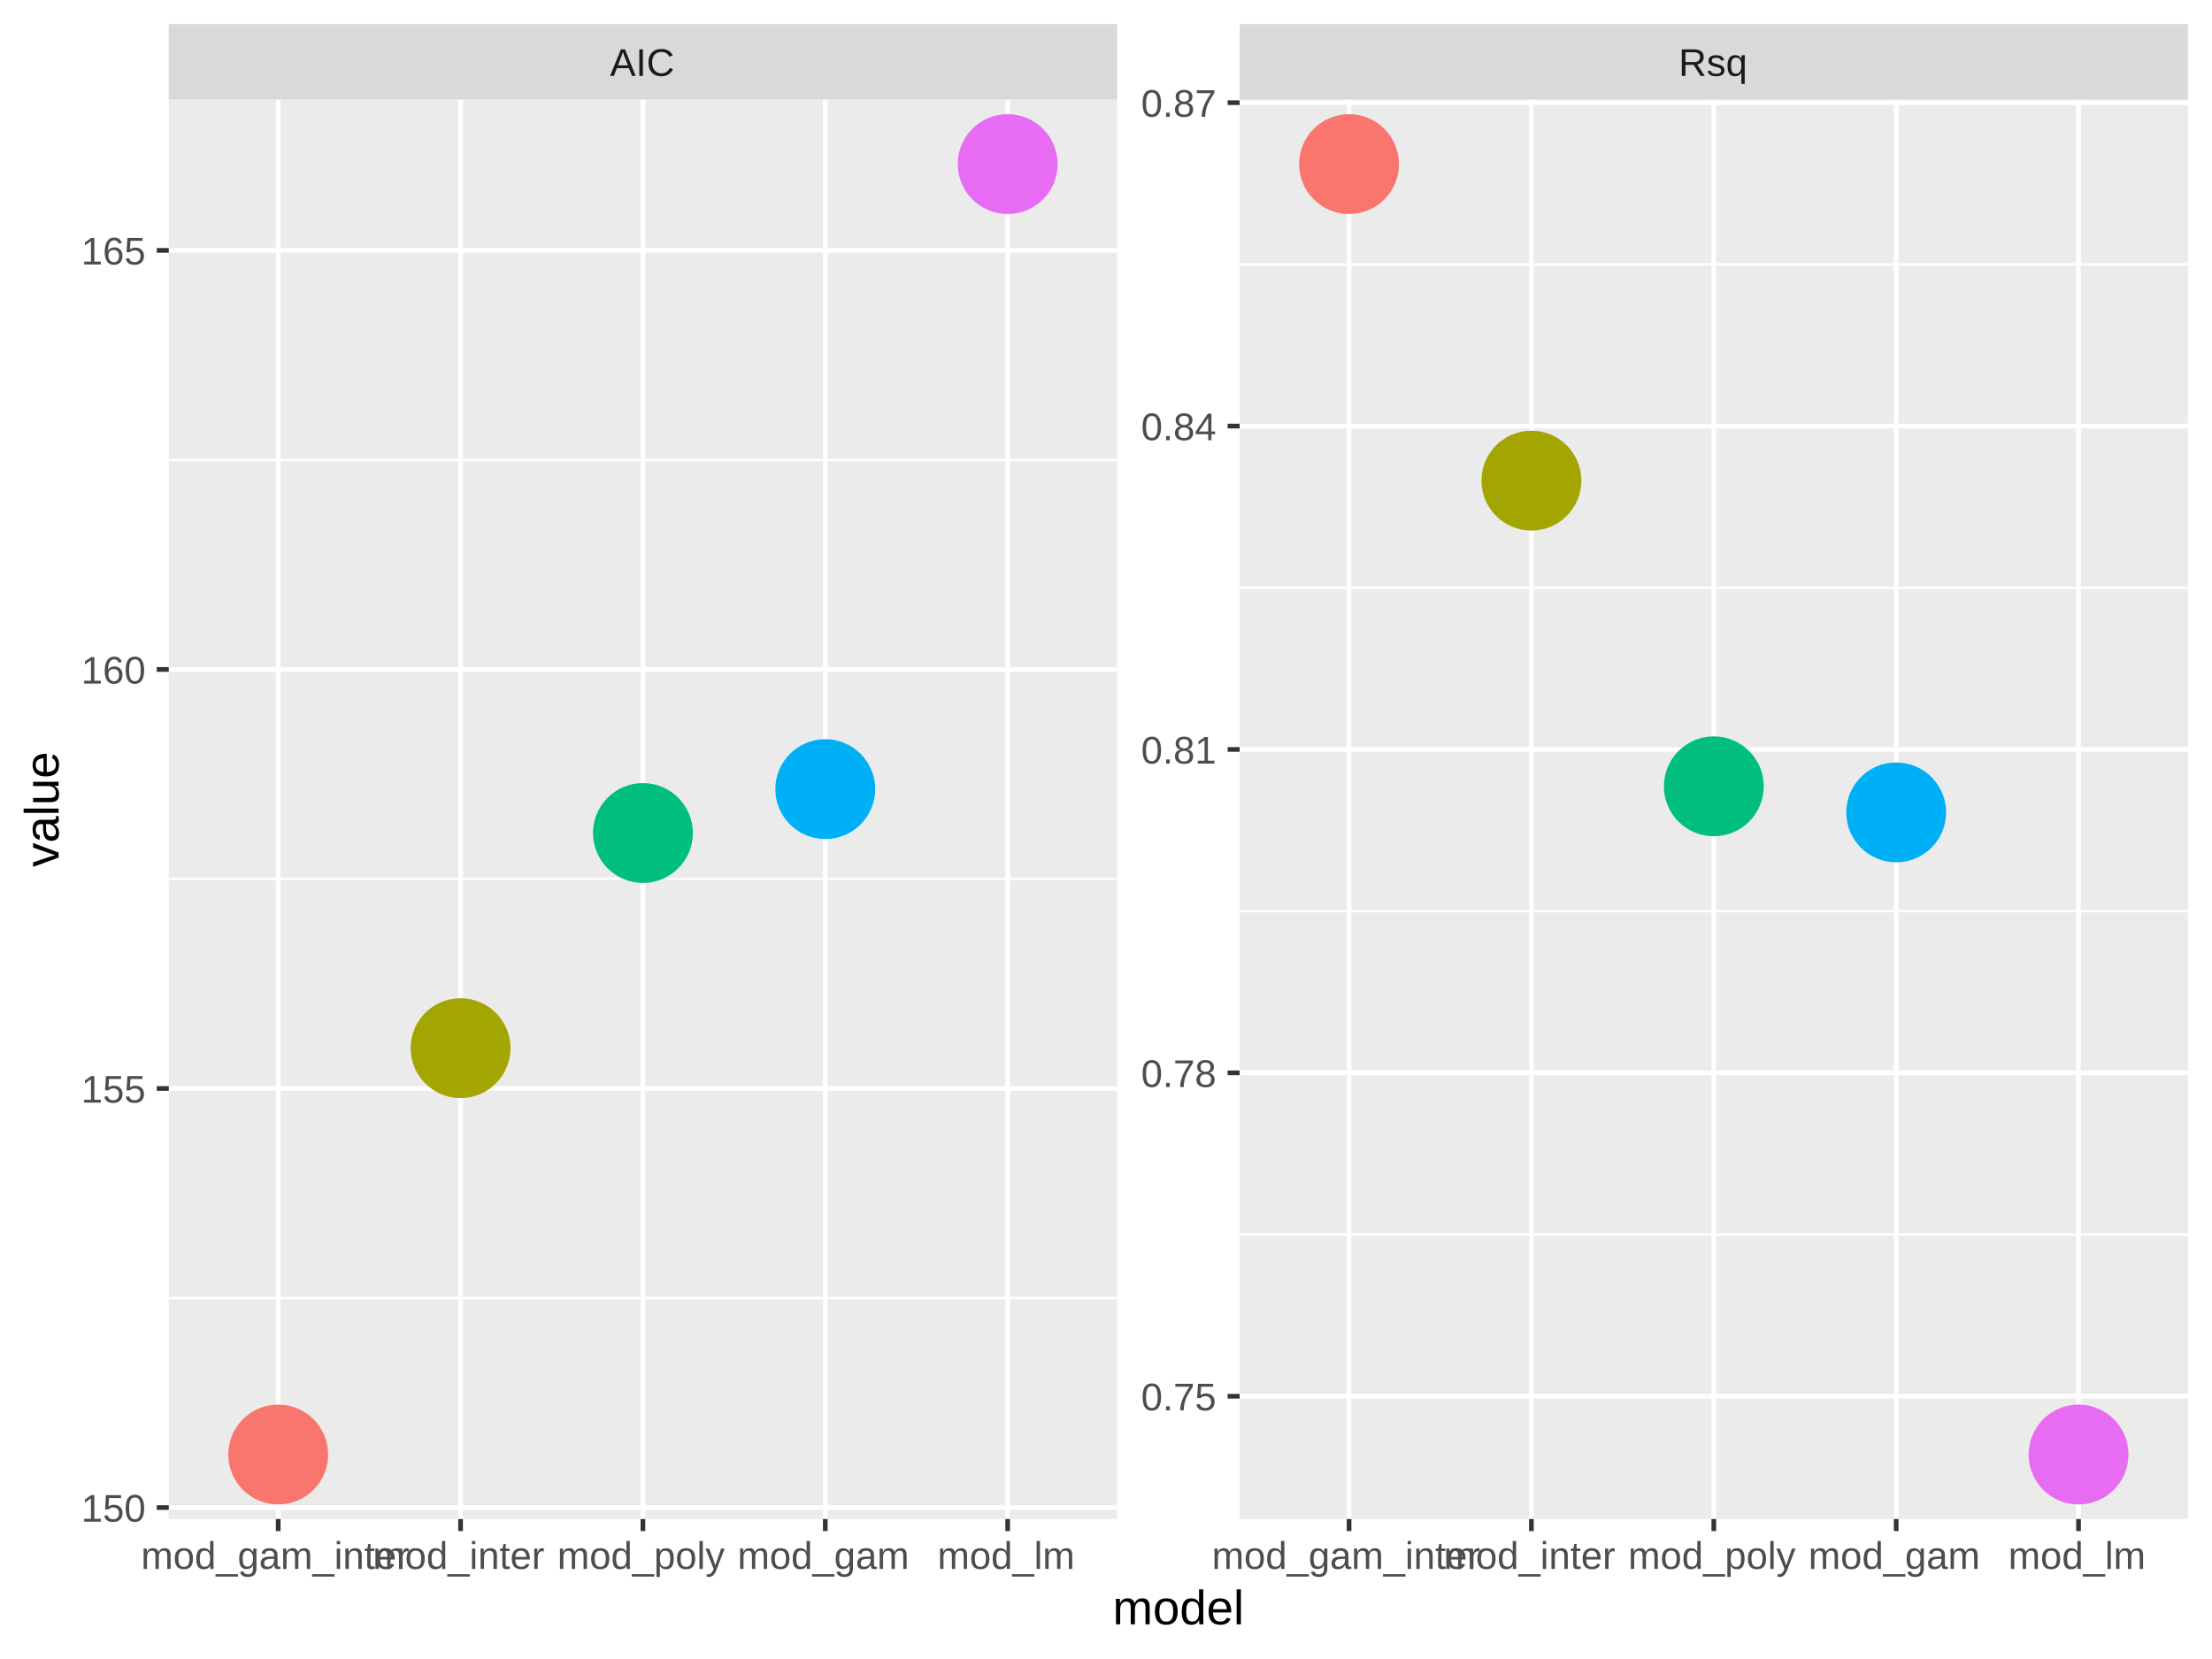
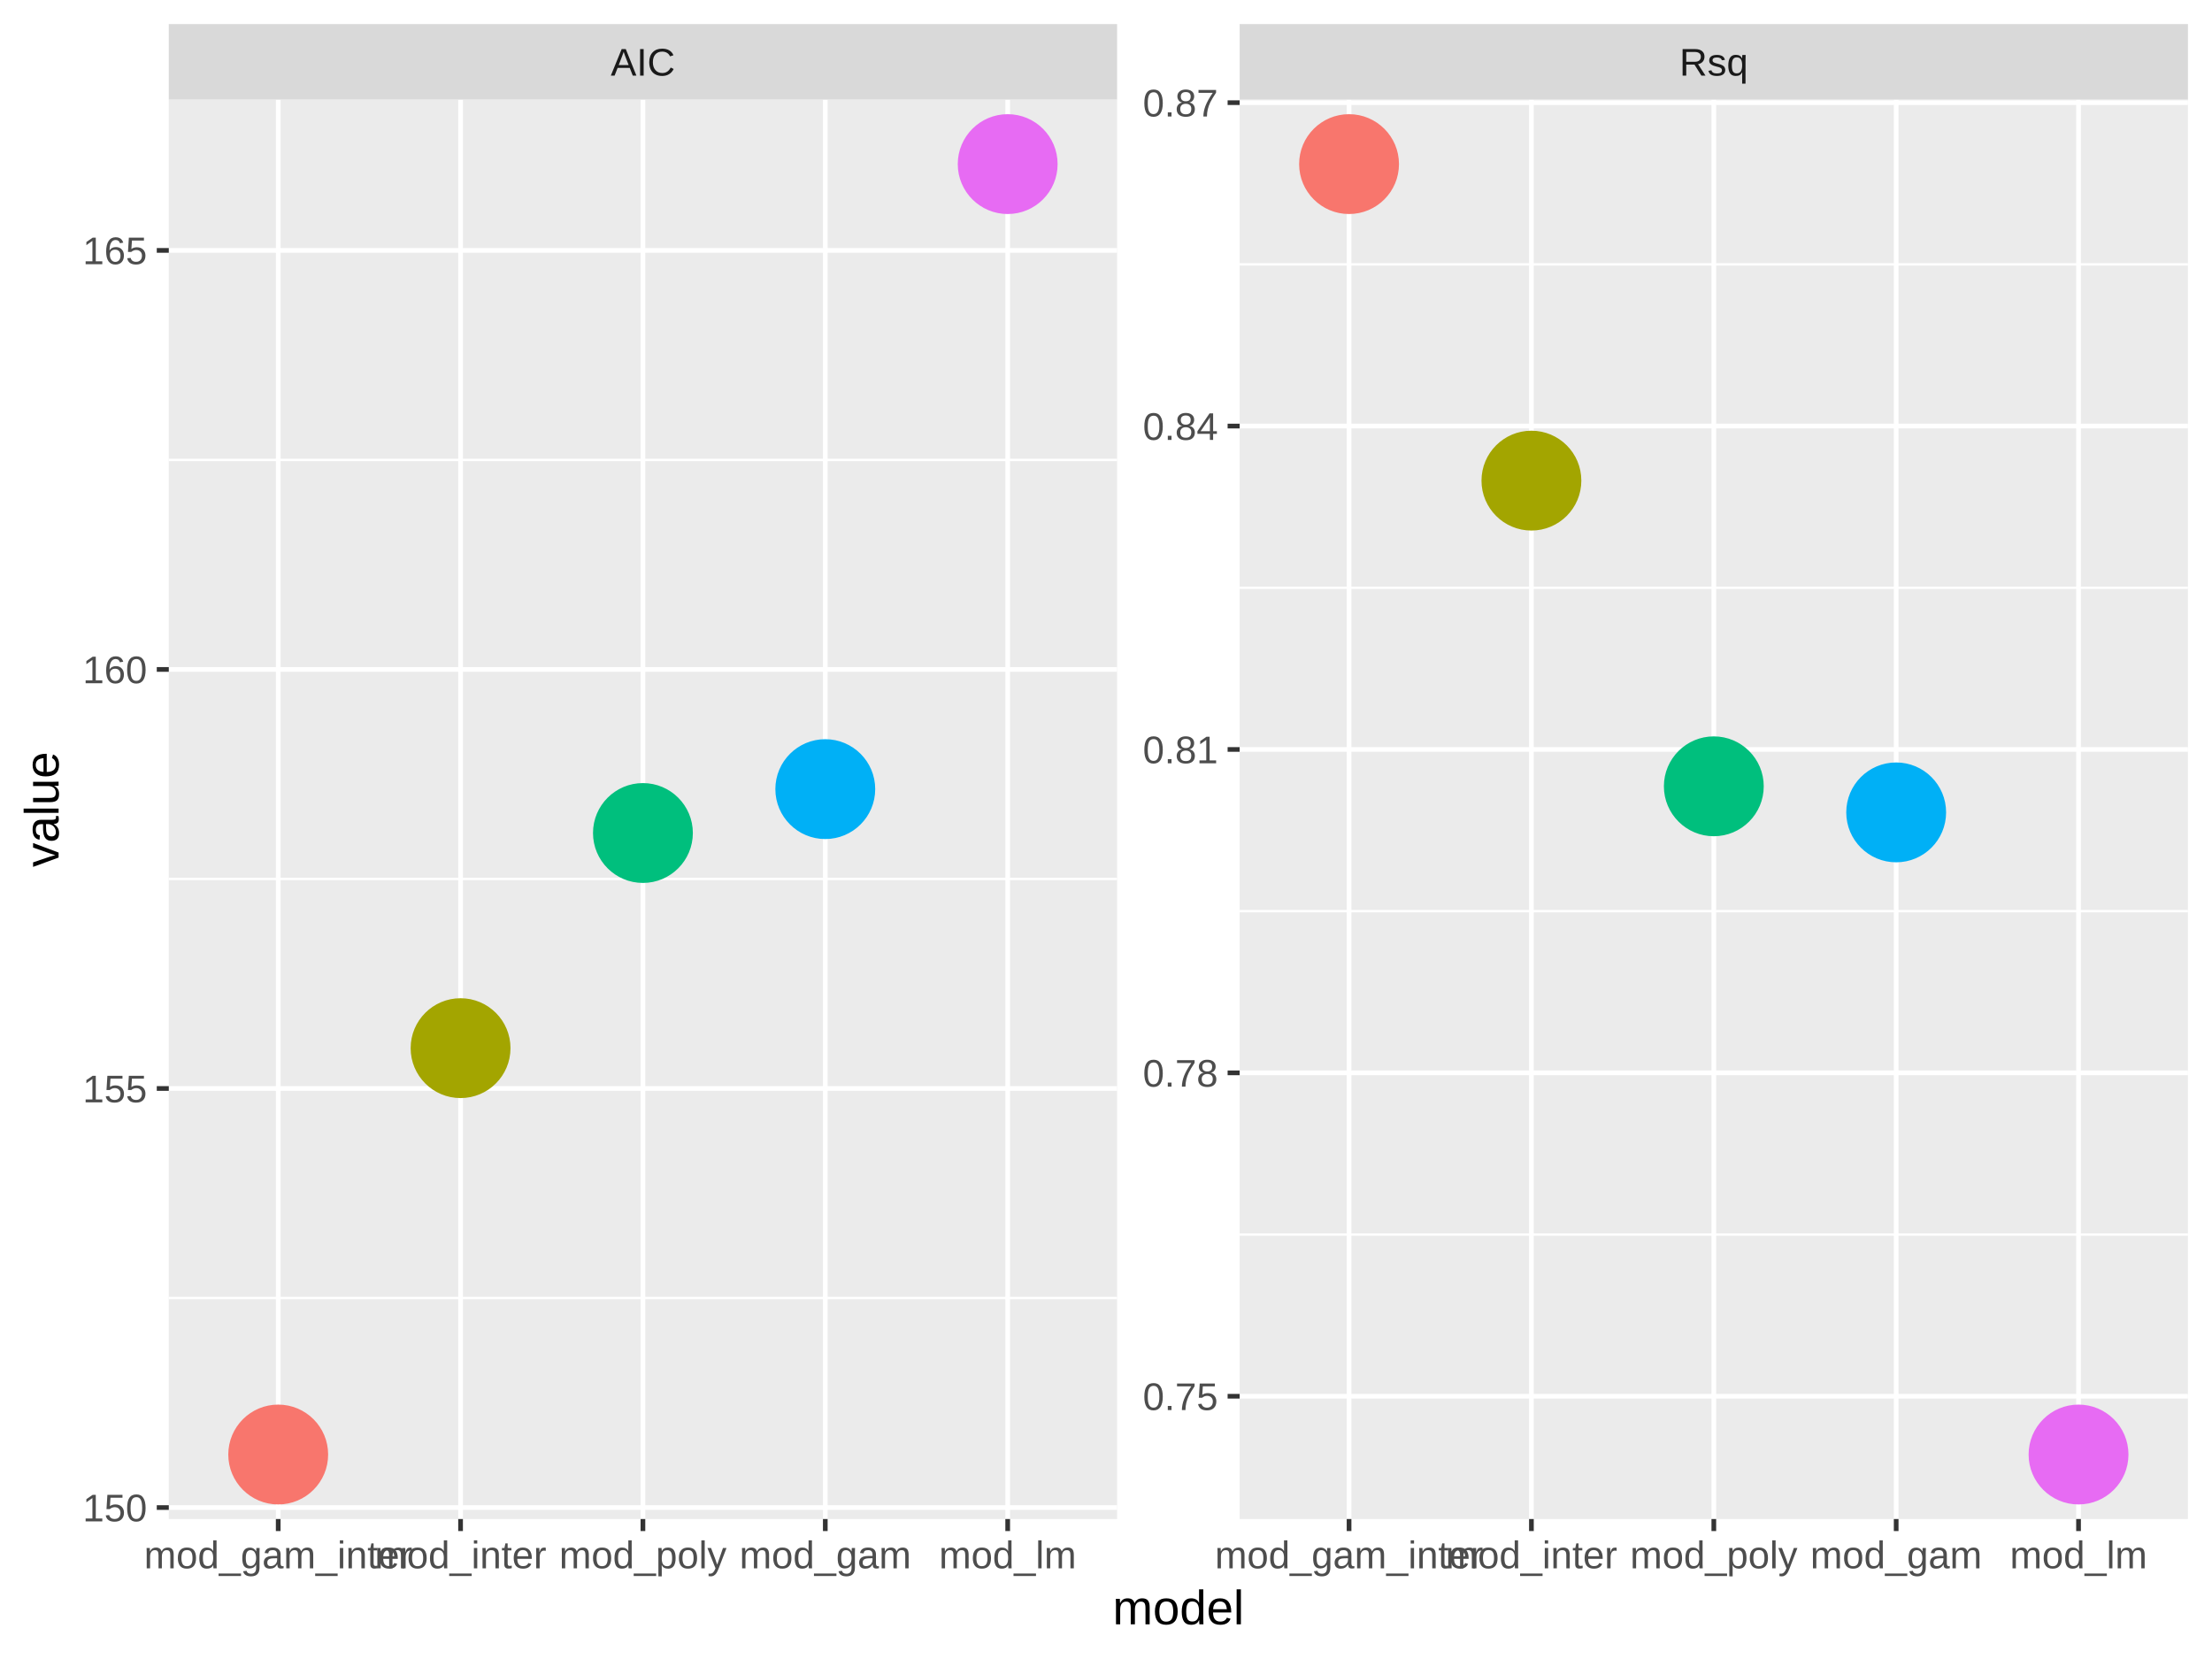
<svg xmlns="http://www.w3.org/2000/svg" viewBox="0 0 504.00 378.00">
  <defs>
    <style type="text/css">
    line, polyline, polygon, path, rect, circle {
      fill: none;
      stroke: #000000;
      stroke-linecap: round;
      stroke-linejoin: round;
      stroke-miterlimit: 10.00;
    }
  </style>
  </defs>
  <rect width="100%" height="100%" style="stroke: none; fill: none;" />
  <rect x="0.00" y="-0" width="504.00" height="378.00" style="stroke-width: 1.07; stroke: #FFFFFF; fill: #FFFFFF;" />
  <defs>
    <clipPath id="cpMzguNDZ8MjU0LjUzfDM0Ni4xMXwyMi42OQ==">
      <rect x="38.46" y="22.69" width="216.07" height="323.42" />
    </clipPath>
  </defs>
  <rect x="38.46" y="22.69" width="216.07" height="323.42" style="stroke-width: 1.07; stroke: none; fill: #EBEBEB;" clip-path="url(#cpMzguNDZ8MjU0LjUzfDM0Ni4xMXwyMi42OQ==)" />
  <polyline points="38.46,295.75 254.53,295.75 " style="stroke-width: 0.53; stroke: #FFFFFF; stroke-linecap: butt;" clip-path="url(#cpMzguNDZ8MjU0LjUzfDM0Ni4xMXwyMi42OQ==)" />
  <polyline points="38.46,200.27 254.53,200.27 " style="stroke-width: 0.53; stroke: #FFFFFF; stroke-linecap: butt;" clip-path="url(#cpMzguNDZ8MjU0LjUzfDM0Ni4xMXwyMi42OQ==)" />
  <polyline points="38.46,104.79 254.53,104.79 " style="stroke-width: 0.53; stroke: #FFFFFF; stroke-linecap: butt;" clip-path="url(#cpMzguNDZ8MjU0LjUzfDM0Ni4xMXwyMi42OQ==)" />
  <polyline points="38.46,343.49 254.53,343.49 " style="stroke-width: 1.07; stroke: #FFFFFF; stroke-linecap: butt;" clip-path="url(#cpMzguNDZ8MjU0LjUzfDM0Ni4xMXwyMi42OQ==)" />
  <polyline points="38.46,248.01 254.53,248.01 " style="stroke-width: 1.07; stroke: #FFFFFF; stroke-linecap: butt;" clip-path="url(#cpMzguNDZ8MjU0LjUzfDM0Ni4xMXwyMi42OQ==)" />
  <polyline points="38.46,152.53 254.53,152.53 " style="stroke-width: 1.07; stroke: #FFFFFF; stroke-linecap: butt;" clip-path="url(#cpMzguNDZ8MjU0LjUzfDM0Ni4xMXwyMi42OQ==)" />
  <polyline points="38.46,57.05 254.53,57.05 " style="stroke-width: 1.07; stroke: #FFFFFF; stroke-linecap: butt;" clip-path="url(#cpMzguNDZ8MjU0LjUzfDM0Ni4xMXwyMi42OQ==)" />
  <polyline points="63.39,346.11 63.39,22.69 " style="stroke-width: 1.07; stroke: #FFFFFF; stroke-linecap: butt;" clip-path="url(#cpMzguNDZ8MjU0LjUzfDM0Ni4xMXwyMi42OQ==)" />
  <polyline points="104.94,346.11 104.94,22.69 " style="stroke-width: 1.07; stroke: #FFFFFF; stroke-linecap: butt;" clip-path="url(#cpMzguNDZ8MjU0LjUzfDM0Ni4xMXwyMi42OQ==)" />
  <polyline points="146.49,346.11 146.49,22.69 " style="stroke-width: 1.07; stroke: #FFFFFF; stroke-linecap: butt;" clip-path="url(#cpMzguNDZ8MjU0LjUzfDM0Ni4xMXwyMi42OQ==)" />
  <polyline points="188.04,346.11 188.04,22.69 " style="stroke-width: 1.07; stroke: #FFFFFF; stroke-linecap: butt;" clip-path="url(#cpMzguNDZ8MjU0LjUzfDM0Ni4xMXwyMi42OQ==)" />
  <polyline points="229.60,346.11 229.60,22.69 " style="stroke-width: 1.07; stroke: #FFFFFF; stroke-linecap: butt;" clip-path="url(#cpMzguNDZ8MjU0LjUzfDM0Ni4xMXwyMi42OQ==)" />
  <circle cx="63.39" cy="331.41" r="11.02" style="stroke-width: 0.71; stroke: #F8766D; fill: #F8766D;" clip-path="url(#cpMzguNDZ8MjU0LjUzfDM0Ni4xMXwyMi42OQ==)" />
  <circle cx="104.94" cy="238.82" r="11.02" style="stroke-width: 0.71; stroke: #A3A500; fill: #A3A500;" clip-path="url(#cpMzguNDZ8MjU0LjUzfDM0Ni4xMXwyMi42OQ==)" />
  <circle cx="146.49" cy="189.80" r="11.02" style="stroke-width: 0.71; stroke: #00BF7D; fill: #00BF7D;" clip-path="url(#cpMzguNDZ8MjU0LjUzfDM0Ni4xMXwyMi42OQ==)" />
  <circle cx="188.04" cy="179.80" r="11.02" style="stroke-width: 0.71; stroke: #00B0F6; fill: #00B0F6;" clip-path="url(#cpMzguNDZ8MjU0LjUzfDM0Ni4xMXwyMi42OQ==)" />
  <circle cx="229.60" cy="37.39" r="11.02" style="stroke-width: 0.71; stroke: #E76BF3; fill: #E76BF3;" clip-path="url(#cpMzguNDZ8MjU0LjUzfDM0Ni4xMXwyMi42OQ==)" />
  <defs>
    <clipPath id="cpMC4wMHw1MDQuMDB8Mzc4LjAwfDAuMDA=">
      <rect x="0.00" y="0.00" width="504.00" height="378.00" />
    </clipPath>
  </defs>
  <defs>
    <clipPath id="cpMjgyLjQ1fDQ5OC41MnwzNDYuMTF8MjIuNjk=">
      <rect x="282.45" y="22.69" width="216.07" height="323.42" />
    </clipPath>
  </defs>
  <rect x="282.45" y="22.69" width="216.07" height="323.42" style="stroke-width: 1.07; stroke: none; fill: #EBEBEB;" clip-path="url(#cpMjgyLjQ1fDQ5OC41MnwzNDYuMTF8MjIuNjk=)" />
  <polyline points="282.45,281.29 498.52,281.29 " style="stroke-width: 0.53; stroke: #FFFFFF; stroke-linecap: butt;" clip-path="url(#cpMjgyLjQ1fDQ5OC41MnwzNDYuMTF8MjIuNjk=)" />
  <polyline points="282.45,207.61 498.52,207.61 " style="stroke-width: 0.53; stroke: #FFFFFF; stroke-linecap: butt;" clip-path="url(#cpMjgyLjQ1fDQ5OC41MnwzNDYuMTF8MjIuNjk=)" />
  <polyline points="282.45,133.92 498.52,133.92 " style="stroke-width: 0.53; stroke: #FFFFFF; stroke-linecap: butt;" clip-path="url(#cpMjgyLjQ1fDQ5OC41MnwzNDYuMTF8MjIuNjk=)" />
  <polyline points="282.45,60.24 498.52,60.24 " style="stroke-width: 0.53; stroke: #FFFFFF; stroke-linecap: butt;" clip-path="url(#cpMjgyLjQ1fDQ5OC41MnwzNDYuMTF8MjIuNjk=)" />
  <polyline points="282.45,318.13 498.52,318.13 " style="stroke-width: 1.07; stroke: #FFFFFF; stroke-linecap: butt;" clip-path="url(#cpMjgyLjQ1fDQ5OC41MnwzNDYuMTF8MjIuNjk=)" />
  <polyline points="282.45,244.45 498.52,244.45 " style="stroke-width: 1.07; stroke: #FFFFFF; stroke-linecap: butt;" clip-path="url(#cpMjgyLjQ1fDQ5OC41MnwzNDYuMTF8MjIuNjk=)" />
  <polyline points="282.45,170.76 498.52,170.76 " style="stroke-width: 1.07; stroke: #FFFFFF; stroke-linecap: butt;" clip-path="url(#cpMjgyLjQ1fDQ5OC41MnwzNDYuMTF8MjIuNjk=)" />
  <polyline points="282.45,97.08 498.52,97.08 " style="stroke-width: 1.07; stroke: #FFFFFF; stroke-linecap: butt;" clip-path="url(#cpMjgyLjQ1fDQ5OC41MnwzNDYuMTF8MjIuNjk=)" />
  <polyline points="282.45,23.39 498.52,23.39 " style="stroke-width: 1.07; stroke: #FFFFFF; stroke-linecap: butt;" clip-path="url(#cpMjgyLjQ1fDQ5OC41MnwzNDYuMTF8MjIuNjk=)" />
  <polyline points="307.38,346.11 307.38,22.69 " style="stroke-width: 1.07; stroke: #FFFFFF; stroke-linecap: butt;" clip-path="url(#cpMjgyLjQ1fDQ5OC41MnwzNDYuMTF8MjIuNjk=)" />
  <polyline points="348.93,346.11 348.93,22.69 " style="stroke-width: 1.07; stroke: #FFFFFF; stroke-linecap: butt;" clip-path="url(#cpMjgyLjQ1fDQ5OC41MnwzNDYuMTF8MjIuNjk=)" />
  <polyline points="390.49,346.11 390.49,22.69 " style="stroke-width: 1.07; stroke: #FFFFFF; stroke-linecap: butt;" clip-path="url(#cpMjgyLjQ1fDQ5OC41MnwzNDYuMTF8MjIuNjk=)" />
  <polyline points="432.04,346.11 432.04,22.69 " style="stroke-width: 1.07; stroke: #FFFFFF; stroke-linecap: butt;" clip-path="url(#cpMjgyLjQ1fDQ5OC41MnwzNDYuMTF8MjIuNjk=)" />
  <polyline points="473.59,346.11 473.59,22.69 " style="stroke-width: 1.07; stroke: #FFFFFF; stroke-linecap: butt;" clip-path="url(#cpMjgyLjQ1fDQ5OC41MnwzNDYuMTF8MjIuNjk=)" />
  <circle cx="307.38" cy="37.39" r="11.02" style="stroke-width: 0.71; stroke: #F8766D; fill: #F8766D;" clip-path="url(#cpMjgyLjQ1fDQ5OC41MnwzNDYuMTF8MjIuNjk=)" />
  <circle cx="348.93" cy="109.51" r="11.02" style="stroke-width: 0.71; stroke: #A3A500; fill: #A3A500;" clip-path="url(#cpMjgyLjQ1fDQ5OC41MnwzNDYuMTF8MjIuNjk=)" />
  <circle cx="390.49" cy="179.16" r="11.02" style="stroke-width: 0.71; stroke: #00BF7D; fill: #00BF7D;" clip-path="url(#cpMjgyLjQ1fDQ5OC41MnwzNDYuMTF8MjIuNjk=)" />
  <circle cx="432.04" cy="185.10" r="11.02" style="stroke-width: 0.71; stroke: #00B0F6; fill: #00B0F6;" clip-path="url(#cpMjgyLjQ1fDQ5OC41MnwzNDYuMTF8MjIuNjk=)" />
  <circle cx="473.59" cy="331.41" r="11.02" style="stroke-width: 0.71; stroke: #E76BF3; fill: #E76BF3;" clip-path="url(#cpMjgyLjQ1fDQ5OC41MnwzNDYuMTF8MjIuNjk=)" />
  <defs>
    <clipPath id="cpMC4wMHw1MDQuMDB8Mzc4LjAwfDAuMDA=">
      <rect x="0.00" y="0.00" width="504.00" height="378.00" />
    </clipPath>
  </defs>
  <defs>
    <clipPath id="cpMzguNDZ8MjU0LjUzfDIyLjY5fDUuNDg=">
      <rect x="38.46" y="5.48" width="216.07" height="17.21" />
    </clipPath>
  </defs>
  <rect x="38.46" y="5.48" width="216.07" height="17.21" style="stroke-width: 1.07; stroke: none; fill: #D9D9D9;" clip-path="url(#cpMzguNDZ8MjU0LjUzfDIyLjY5fDUuNDg=)" />
  <g clip-path="url(#cpMzguNDZ8MjU0LjUzfDIyLjY5fDUuNDg=)">
-     <text x="138.99" y="17.30" style="font-size: 8.80px; fill: #1A1A1A; font-family: Arial;" textLength="15.00px" lengthAdjust="spacingAndGlyphs">AIC</text>
+     <text x="139.16" y="17.23" style="font-size: 8.80px; fill: #1A1A1A; font-family: Arial;" textLength="14.67px" lengthAdjust="spacingAndGlyphs">AIC</text>
  </g>
  <defs>
    <clipPath id="cpMC4wMHw1MDQuMDB8Mzc4LjAwfDAuMDA=">
      <rect x="0.00" y="0.00" width="504.00" height="378.00" />
    </clipPath>
  </defs>
  <defs>
    <clipPath id="cpMjgyLjQ1fDQ5OC41MnwyMi42OXw1LjQ4">
      <rect x="282.45" y="5.48" width="216.07" height="17.21" />
    </clipPath>
  </defs>
  <rect x="282.45" y="5.48" width="216.07" height="17.21" style="stroke-width: 1.07; stroke: none; fill: #D9D9D9;" clip-path="url(#cpMjgyLjQ1fDQ5OC41MnwyMi42OXw1LjQ4)" />
  <g clip-path="url(#cpMjgyLjQ1fDQ5OC41MnwyMi42OXw1LjQ4)">
-     <text x="382.48" y="17.30" style="font-size: 8.80px; fill: #1A1A1A; font-family: Arial;" textLength="16.00px" lengthAdjust="spacingAndGlyphs">Rsq</text>
+     <text x="382.66" y="17.23" style="font-size: 8.80px; fill: #1A1A1A; font-family: Arial;" textLength="15.65px" lengthAdjust="spacingAndGlyphs">Rsq</text>
  </g>
  <defs>
    <clipPath id="cpMC4wMHw1MDQuMDB8Mzc4LjAwfDAuMDA=">
      <rect x="0.00" y="0.00" width="504.00" height="378.00" />
    </clipPath>
  </defs>
  <polyline points="63.39,348.85 63.39,346.11 " style="stroke-width: 1.07; stroke: #333333; stroke-linecap: butt;" clip-path="url(#cpMC4wMHw1MDQuMDB8Mzc4LjAwfDAuMDA=)" />
  <polyline points="104.94,348.85 104.94,346.11 " style="stroke-width: 1.07; stroke: #333333; stroke-linecap: butt;" clip-path="url(#cpMC4wMHw1MDQuMDB8Mzc4LjAwfDAuMDA=)" />
  <polyline points="146.49,348.85 146.49,346.11 " style="stroke-width: 1.07; stroke: #333333; stroke-linecap: butt;" clip-path="url(#cpMC4wMHw1MDQuMDB8Mzc4LjAwfDAuMDA=)" />
  <polyline points="188.04,348.85 188.04,346.11 " style="stroke-width: 1.07; stroke: #333333; stroke-linecap: butt;" clip-path="url(#cpMC4wMHw1MDQuMDB8Mzc4LjAwfDAuMDA=)" />
  <polyline points="229.60,348.85 229.60,346.11 " style="stroke-width: 1.07; stroke: #333333; stroke-linecap: butt;" clip-path="url(#cpMC4wMHw1MDQuMDB8Mzc4LjAwfDAuMDA=)" />
  <g clip-path="url(#cpMC4wMHw1MDQuMDB8Mzc4LjAwfDAuMDA=)">
-     <text x="32.12" y="357.48" style="font-size: 8.80px; fill: #4D4D4D; font-family: Arial;" textLength="62.53px" lengthAdjust="spacingAndGlyphs">mod_gam_inter</text>
+     <text x="32.82" y="357.34" style="font-size: 8.80px; fill: #4D4D4D; font-family: Arial;" textLength="61.14px" lengthAdjust="spacingAndGlyphs">mod_gam_inter</text>
  </g>
  <g clip-path="url(#cpMC4wMHw1MDQuMDB8Mzc4LjAwfDAuMDA=)">
-     <text x="84.93" y="357.48" style="font-size: 8.80px; fill: #4D4D4D; font-family: Arial;" textLength="40.02px" lengthAdjust="spacingAndGlyphs">mod_inter</text>
+     <text x="85.37" y="357.34" style="font-size: 8.80px; fill: #4D4D4D; font-family: Arial;" textLength="39.13px" lengthAdjust="spacingAndGlyphs">mod_inter</text>
  </g>
  <g clip-path="url(#cpMC4wMHw1MDQuMDB8Mzc4LjAwfDAuMDA=)">
-     <text x="126.98" y="357.48" style="font-size: 8.80px; fill: #4D4D4D; font-family: Arial;" textLength="39.02px" lengthAdjust="spacingAndGlyphs">mod_poly</text>
+     <text x="127.41" y="357.34" style="font-size: 8.80px; fill: #4D4D4D; font-family: Arial;" textLength="38.16px" lengthAdjust="spacingAndGlyphs">mod_poly</text>
  </g>
  <g clip-path="url(#cpMC4wMHw1MDQuMDB8Mzc4LjAwfDAuMDA=)">
-     <text x="168.03" y="357.48" style="font-size: 8.80px; fill: #4D4D4D; font-family: Arial;" textLength="40.02px" lengthAdjust="spacingAndGlyphs">mod_gam</text>
+     <text x="168.48" y="357.34" style="font-size: 8.80px; fill: #4D4D4D; font-family: Arial;" textLength="39.13px" lengthAdjust="spacingAndGlyphs">mod_gam</text>
  </g>
  <g clip-path="url(#cpMC4wMHw1MDQuMDB8Mzc4LjAwfDAuMDA=)">
-     <text x="213.59" y="357.48" style="font-size: 8.80px; fill: #4D4D4D; font-family: Arial;" textLength="32.01px" lengthAdjust="spacingAndGlyphs">mod_lm</text>
+     <text x="213.95" y="357.34" style="font-size: 8.80px; fill: #4D4D4D; font-family: Arial;" textLength="31.30px" lengthAdjust="spacingAndGlyphs">mod_lm</text>
  </g>
  <polyline points="307.38,348.85 307.38,346.11 " style="stroke-width: 1.07; stroke: #333333; stroke-linecap: butt;" clip-path="url(#cpMC4wMHw1MDQuMDB8Mzc4LjAwfDAuMDA=)" />
  <polyline points="348.93,348.85 348.93,346.11 " style="stroke-width: 1.07; stroke: #333333; stroke-linecap: butt;" clip-path="url(#cpMC4wMHw1MDQuMDB8Mzc4LjAwfDAuMDA=)" />
  <polyline points="390.49,348.85 390.49,346.11 " style="stroke-width: 1.07; stroke: #333333; stroke-linecap: butt;" clip-path="url(#cpMC4wMHw1MDQuMDB8Mzc4LjAwfDAuMDA=)" />
  <polyline points="432.04,348.85 432.04,346.11 " style="stroke-width: 1.07; stroke: #333333; stroke-linecap: butt;" clip-path="url(#cpMC4wMHw1MDQuMDB8Mzc4LjAwfDAuMDA=)" />
  <polyline points="473.59,348.85 473.59,346.11 " style="stroke-width: 1.07; stroke: #333333; stroke-linecap: butt;" clip-path="url(#cpMC4wMHw1MDQuMDB8Mzc4LjAwfDAuMDA=)" />
  <g clip-path="url(#cpMC4wMHw1MDQuMDB8Mzc4LjAwfDAuMDA=)">
-     <text x="276.12" y="357.48" style="font-size: 8.80px; fill: #4D4D4D; font-family: Arial;" textLength="62.53px" lengthAdjust="spacingAndGlyphs">mod_gam_inter</text>
+     <text x="276.81" y="357.34" style="font-size: 8.80px; fill: #4D4D4D; font-family: Arial;" textLength="61.14px" lengthAdjust="spacingAndGlyphs">mod_gam_inter</text>
  </g>
  <g clip-path="url(#cpMC4wMHw1MDQuMDB8Mzc4LjAwfDAuMDA=)">
-     <text x="328.92" y="357.48" style="font-size: 8.80px; fill: #4D4D4D; font-family: Arial;" textLength="40.02px" lengthAdjust="spacingAndGlyphs">mod_inter</text>
+     <text x="329.37" y="357.34" style="font-size: 8.80px; fill: #4D4D4D; font-family: Arial;" textLength="39.13px" lengthAdjust="spacingAndGlyphs">mod_inter</text>
  </g>
  <g clip-path="url(#cpMC4wMHw1MDQuMDB8Mzc4LjAwfDAuMDA=)">
-     <text x="370.97" y="357.48" style="font-size: 8.80px; fill: #4D4D4D; font-family: Arial;" textLength="39.02px" lengthAdjust="spacingAndGlyphs">mod_poly</text>
+     <text x="371.41" y="357.34" style="font-size: 8.80px; fill: #4D4D4D; font-family: Arial;" textLength="38.16px" lengthAdjust="spacingAndGlyphs">mod_poly</text>
  </g>
  <g clip-path="url(#cpMC4wMHw1MDQuMDB8Mzc4LjAwfDAuMDA=)">
-     <text x="412.03" y="357.48" style="font-size: 8.80px; fill: #4D4D4D; font-family: Arial;" textLength="40.02px" lengthAdjust="spacingAndGlyphs">mod_gam</text>
+     <text x="412.47" y="357.34" style="font-size: 8.80px; fill: #4D4D4D; font-family: Arial;" textLength="39.13px" lengthAdjust="spacingAndGlyphs">mod_gam</text>
  </g>
  <g clip-path="url(#cpMC4wMHw1MDQuMDB8Mzc4LjAwfDAuMDA=)">
-     <text x="457.58" y="357.48" style="font-size: 8.80px; fill: #4D4D4D; font-family: Arial;" textLength="32.01px" lengthAdjust="spacingAndGlyphs">mod_lm</text>
+     <text x="457.94" y="357.34" style="font-size: 8.80px; fill: #4D4D4D; font-family: Arial;" textLength="31.30px" lengthAdjust="spacingAndGlyphs">mod_lm</text>
  </g>
  <g clip-path="url(#cpMC4wMHw1MDQuMDB8Mzc4LjAwfDAuMDA=)">
-     <text x="260.00" y="321.35" style="font-size: 8.80px; fill: #4D4D4D; font-family: Arial;" textLength="17.52px" lengthAdjust="spacingAndGlyphs">0.75</text>
+     <text x="260.39" y="321.28" style="font-size: 8.80px; fill: #4D4D4D; font-family: Arial;" textLength="17.13px" lengthAdjust="spacingAndGlyphs">0.75</text>
  </g>
  <g clip-path="url(#cpMC4wMHw1MDQuMDB8Mzc4LjAwfDAuMDA=)">
-     <text x="260.00" y="247.67" style="font-size: 8.80px; fill: #4D4D4D; font-family: Arial;" textLength="17.52px" lengthAdjust="spacingAndGlyphs">0.78</text>
+     <text x="260.39" y="247.60" style="font-size: 8.80px; fill: #4D4D4D; font-family: Arial;" textLength="17.13px" lengthAdjust="spacingAndGlyphs">0.78</text>
  </g>
  <g clip-path="url(#cpMC4wMHw1MDQuMDB8Mzc4LjAwfDAuMDA=)">
-     <text x="260.00" y="173.98" style="font-size: 8.80px; fill: #4D4D4D; font-family: Arial;" textLength="17.52px" lengthAdjust="spacingAndGlyphs">0.81</text>
+     <text x="260.39" y="173.91" style="font-size: 8.80px; fill: #4D4D4D; font-family: Arial;" textLength="17.13px" lengthAdjust="spacingAndGlyphs">0.81</text>
  </g>
  <g clip-path="url(#cpMC4wMHw1MDQuMDB8Mzc4LjAwfDAuMDA=)">
-     <text x="260.00" y="100.30" style="font-size: 8.80px; fill: #4D4D4D; font-family: Arial;" textLength="17.52px" lengthAdjust="spacingAndGlyphs">0.84</text>
+     <text x="260.39" y="100.23" style="font-size: 8.80px; fill: #4D4D4D; font-family: Arial;" textLength="17.13px" lengthAdjust="spacingAndGlyphs">0.84</text>
  </g>
  <g clip-path="url(#cpMC4wMHw1MDQuMDB8Mzc4LjAwfDAuMDA=)">
-     <text x="260.00" y="26.61" style="font-size: 8.80px; fill: #4D4D4D; font-family: Arial;" textLength="17.52px" lengthAdjust="spacingAndGlyphs">0.87</text>
+     <text x="260.39" y="26.54" style="font-size: 8.80px; fill: #4D4D4D; font-family: Arial;" textLength="17.13px" lengthAdjust="spacingAndGlyphs">0.87</text>
  </g>
  <polyline points="279.71,318.13 282.45,318.13 " style="stroke-width: 1.07; stroke: #333333; stroke-linecap: butt;" clip-path="url(#cpMC4wMHw1MDQuMDB8Mzc4LjAwfDAuMDA=)" />
  <polyline points="279.71,244.45 282.45,244.45 " style="stroke-width: 1.07; stroke: #333333; stroke-linecap: butt;" clip-path="url(#cpMC4wMHw1MDQuMDB8Mzc4LjAwfDAuMDA=)" />
  <polyline points="279.71,170.76 282.45,170.76 " style="stroke-width: 1.07; stroke: #333333; stroke-linecap: butt;" clip-path="url(#cpMC4wMHw1MDQuMDB8Mzc4LjAwfDAuMDA=)" />
  <polyline points="279.71,97.08 282.45,97.08 " style="stroke-width: 1.07; stroke: #333333; stroke-linecap: butt;" clip-path="url(#cpMC4wMHw1MDQuMDB8Mzc4LjAwfDAuMDA=)" />
  <polyline points="279.71,23.39 282.45,23.39 " style="stroke-width: 1.07; stroke: #333333; stroke-linecap: butt;" clip-path="url(#cpMC4wMHw1MDQuMDB8Mzc4LjAwfDAuMDA=)" />
  <g clip-path="url(#cpMC4wMHw1MDQuMDB8Mzc4LjAwfDAuMDA=)">
-     <text x="18.51" y="346.71" style="font-size: 8.80px; fill: #4D4D4D; font-family: Arial;" textLength="15.02px" lengthAdjust="spacingAndGlyphs">150</text>
+     <text x="18.84" y="346.64" style="font-size: 8.80px; fill: #4D4D4D; font-family: Arial;" textLength="14.68px" lengthAdjust="spacingAndGlyphs">150</text>
  </g>
  <g clip-path="url(#cpMC4wMHw1MDQuMDB8Mzc4LjAwfDAuMDA=)">
-     <text x="18.51" y="251.23" style="font-size: 8.80px; fill: #4D4D4D; font-family: Arial;" textLength="15.02px" lengthAdjust="spacingAndGlyphs">155</text>
+     <text x="18.84" y="251.16" style="font-size: 8.80px; fill: #4D4D4D; font-family: Arial;" textLength="14.68px" lengthAdjust="spacingAndGlyphs">155</text>
  </g>
  <g clip-path="url(#cpMC4wMHw1MDQuMDB8Mzc4LjAwfDAuMDA=)">
-     <text x="18.51" y="155.75" style="font-size: 8.80px; fill: #4D4D4D; font-family: Arial;" textLength="15.02px" lengthAdjust="spacingAndGlyphs">160</text>
+     <text x="18.84" y="155.68" style="font-size: 8.80px; fill: #4D4D4D; font-family: Arial;" textLength="14.68px" lengthAdjust="spacingAndGlyphs">160</text>
  </g>
  <g clip-path="url(#cpMC4wMHw1MDQuMDB8Mzc4LjAwfDAuMDA=)">
-     <text x="18.51" y="60.27" style="font-size: 8.80px; fill: #4D4D4D; font-family: Arial;" textLength="15.02px" lengthAdjust="spacingAndGlyphs">165</text>
+     <text x="18.84" y="60.20" style="font-size: 8.80px; fill: #4D4D4D; font-family: Arial;" textLength="14.68px" lengthAdjust="spacingAndGlyphs">165</text>
  </g>
  <polyline points="35.72,343.49 38.46,343.49 " style="stroke-width: 1.07; stroke: #333333; stroke-linecap: butt;" clip-path="url(#cpMC4wMHw1MDQuMDB8Mzc4LjAwfDAuMDA=)" />
  <polyline points="35.72,248.01 38.46,248.01 " style="stroke-width: 1.07; stroke: #333333; stroke-linecap: butt;" clip-path="url(#cpMC4wMHw1MDQuMDB8Mzc4LjAwfDAuMDA=)" />
  <polyline points="35.72,152.53 38.46,152.53 " style="stroke-width: 1.07; stroke: #333333; stroke-linecap: butt;" clip-path="url(#cpMC4wMHw1MDQuMDB8Mzc4LjAwfDAuMDA=)" />
  <polyline points="35.72,57.05 38.46,57.05 " style="stroke-width: 1.07; stroke: #333333; stroke-linecap: butt;" clip-path="url(#cpMC4wMHw1MDQuMDB8Mzc4LjAwfDAuMDA=)" />
  <g clip-path="url(#cpMC4wMHw1MDQuMDB8Mzc4LjAwfDAuMDA=)">
    <text x="253.51" y="370.10" style="font-size: 11.00px; font-family: Arial;" textLength="29.96px" lengthAdjust="spacingAndGlyphs">model</text>
  </g>
  <g clip-path="url(#cpMC4wMHw1MDQuMDB8Mzc4LjAwfDAuMDA=)">
    <text transform="translate(13.35,197.55) rotate(-90)" style="font-size: 11.00px; font-family: Arial;" textLength="26.30px" lengthAdjust="spacingAndGlyphs">value</text>
  </g>
</svg>
